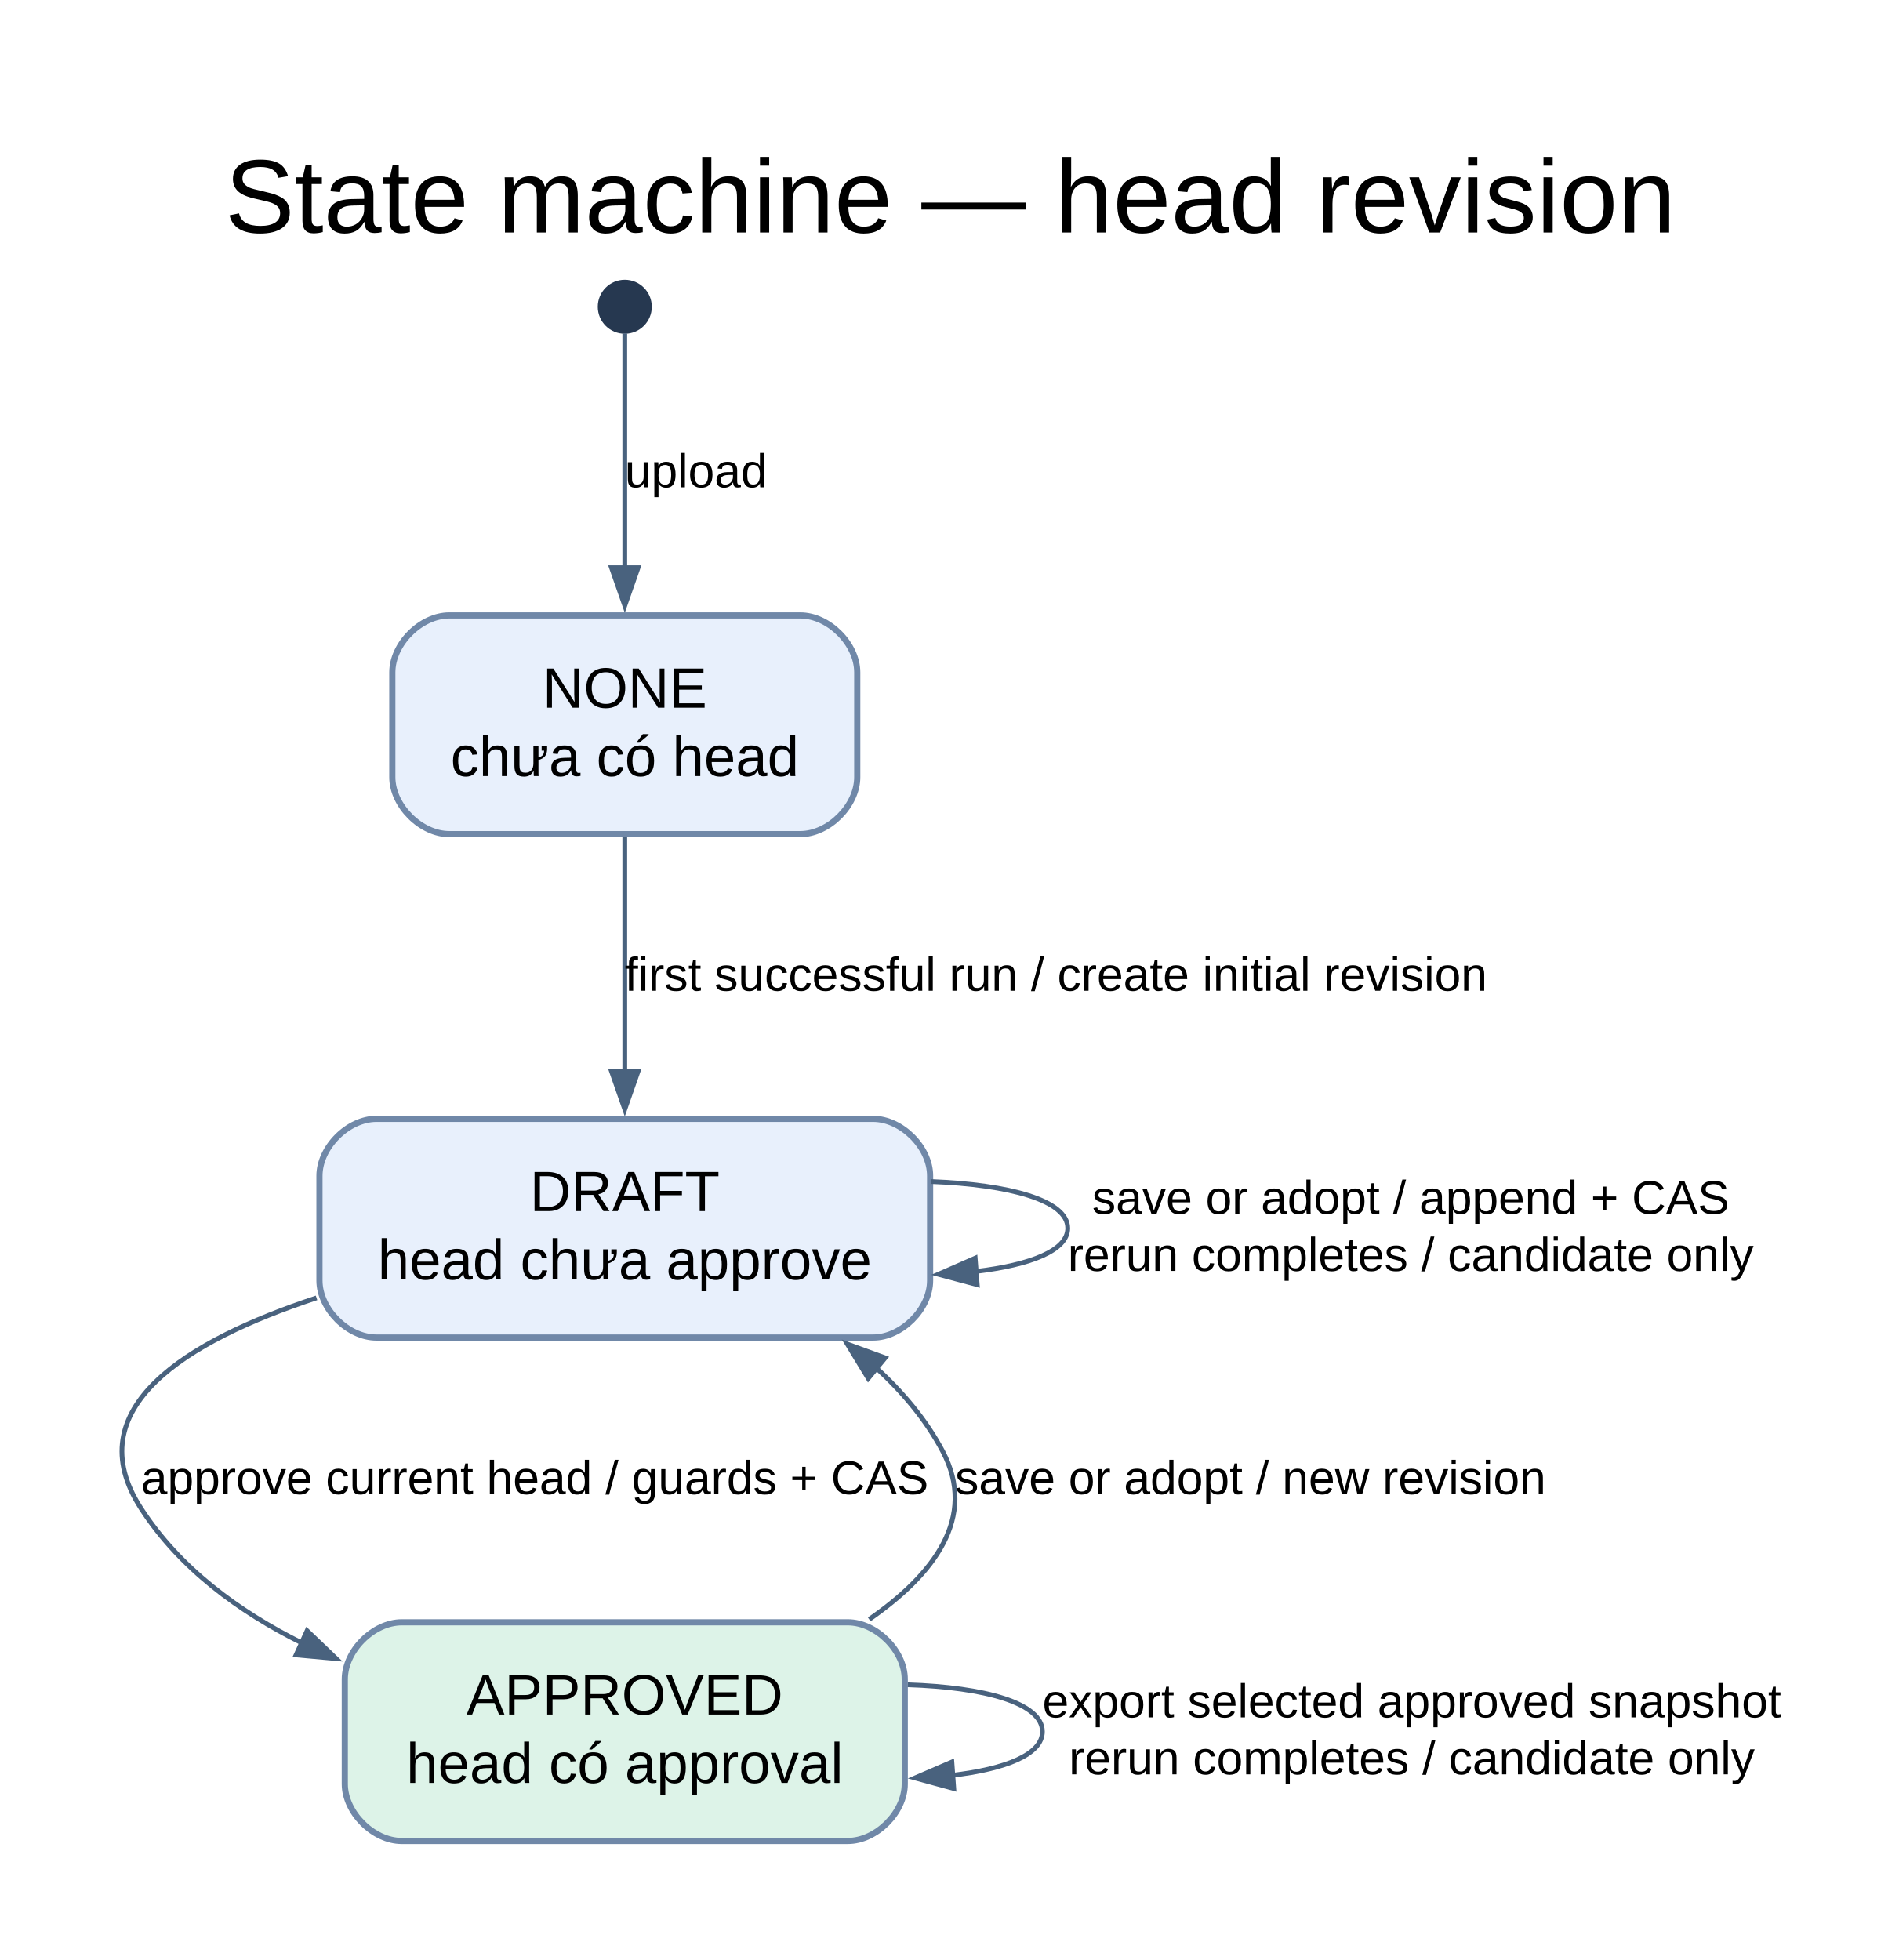
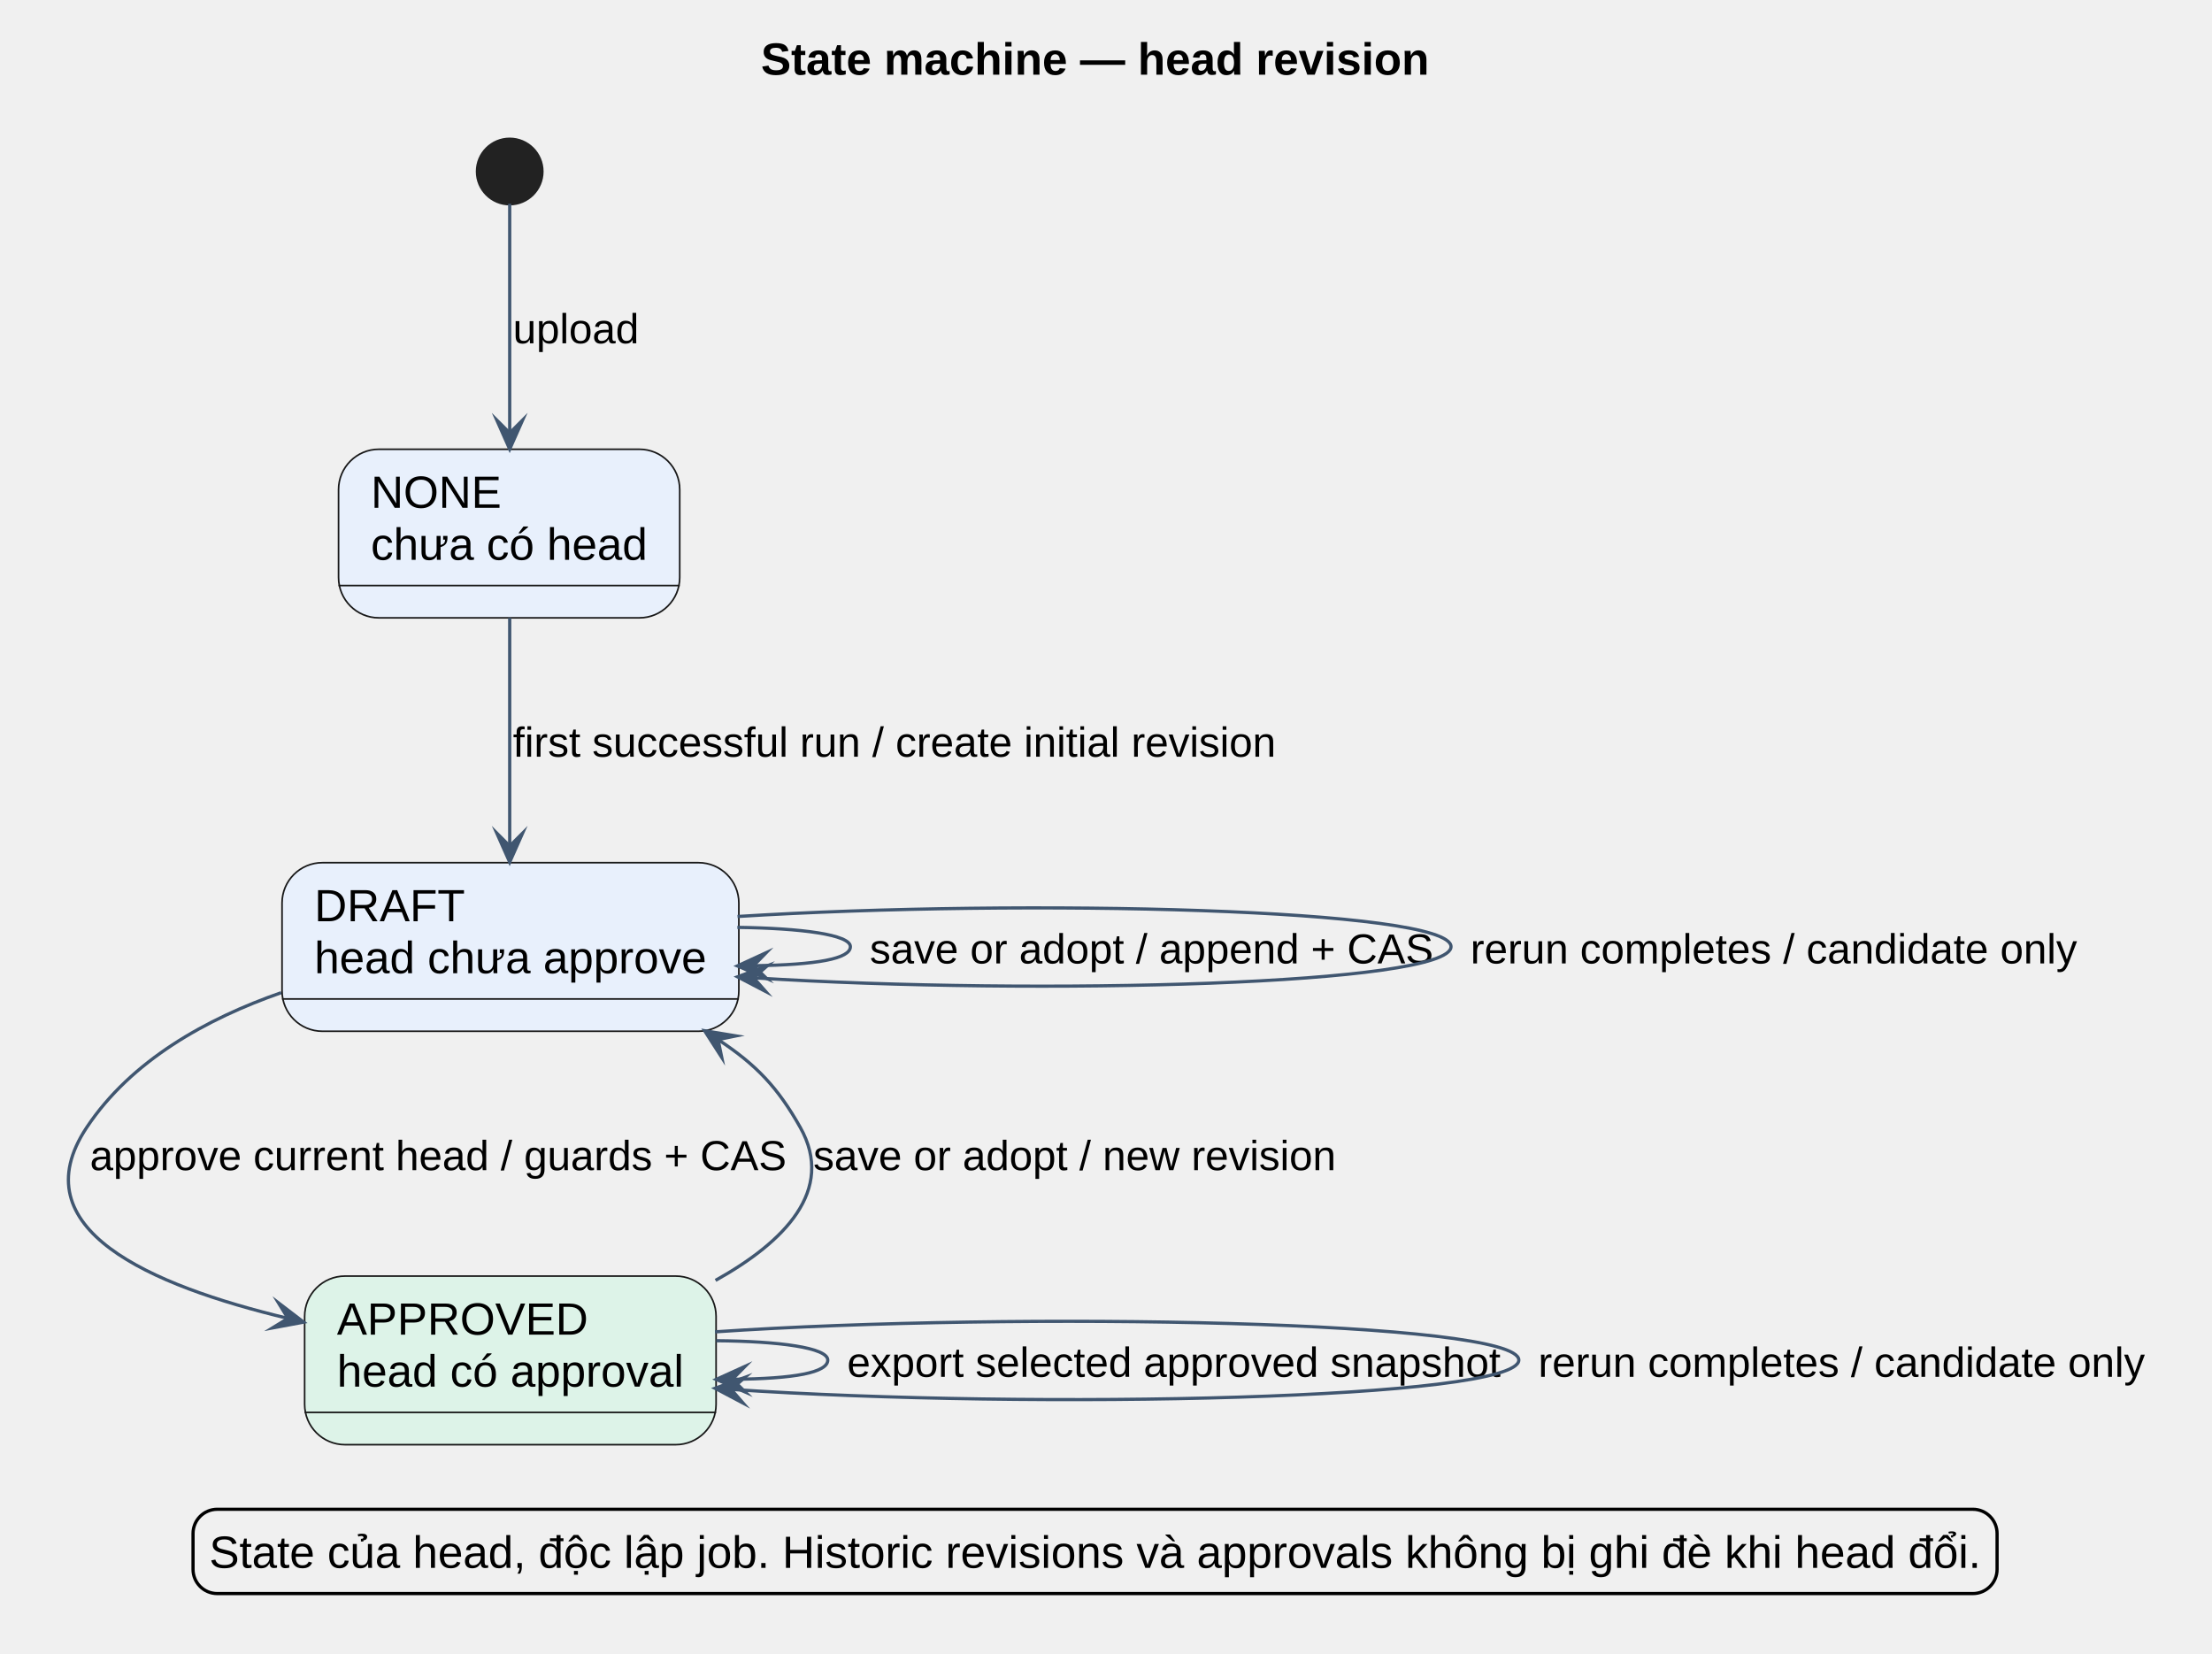
- <svg xmlns="http://www.w3.org/2000/svg" width="400pt" height="413pt" viewBox="0.00 0.00 400.00 413.00">
-   <g id="graph0" class="graph" transform="scale(1 1) rotate(0) translate(25.2 387.92)">
-     <polygon fill="white" stroke="none" points="-25.2,25.2 -25.2,-387.92 375.29,-387.92 375.29,25.2 -25.2,25.2" />
-     <text xml:space="preserve" text-anchor="middle" x="175.04" y="-338.92" font-family="Arial" font-size="22.00">State machine — head revision</text>
-     <g id="node1" class="node">
-       <ellipse fill="#263850" stroke="#263850" stroke-width="1.3" cx="106.44" cy="-323.28" rx="5.04" ry="5.04" />
+ <svg xmlns="http://www.w3.org/2000/svg" version="1.1" data-diagram-type="STATE" style="width:685px;height:512px;background:#FFFFFF;" width="685px" height="512px" viewBox="0 0 685 512" zoomAndPan="magnify" preserveAspectRatio="none" contentStyleType="text/css">
+   <defs />
+   <g font-family="sans-serif" lengthAdjust="spacing">
+     <g class="title" data-source-line="1">
+       <text x="235.633" y="23.132" fill="#000" font-size="14" textLength="206.958" font-weight="700" font-family="Arial">State machine — head revision</text>
    </g>
-     <g id="node2" class="node">
-       <path fill="#e8f0fc" stroke="#7088a8" stroke-width="1.3" d="M143.42,-258.24C143.42,-258.24 69.46,-258.24 69.46,-258.24 63.46,-258.24 57.46,-252.24 57.46,-246.24 57.46,-246.24 57.46,-224.16 57.46,-224.16 57.46,-218.16 63.46,-212.16 69.46,-212.16 69.46,-212.16 143.42,-212.16 143.42,-212.16 149.42,-212.16 155.42,-218.16 155.42,-224.16 155.42,-224.16 155.42,-246.24 155.42,-246.24 155.42,-252.24 149.42,-258.24 143.42,-258.24" />
-       <text xml:space="preserve" text-anchor="middle" x="106.44" y="-238.8" font-family="Arial" font-size="12.00">NONE</text>
-       <text xml:space="preserve" text-anchor="middle" x="106.44" y="-224.4" font-family="Arial" font-size="12.00">chưa có head</text>
+     <g class="entity" data-qualified-name="none" id="ent0001" data-source-line="6">
+       <rect x="104.84" y="139.099" width="105.654" height="52.197" fill="#E8F0FC" style="stroke:#181818;stroke-width:0.5;" rx="12.5" ry="12.5" />
+       <line x1="104.84" y1="181.296" x2="210.494" y2="181.296" style="stroke:#181818;stroke-width:0.5;" />
+       <text x="114.84" y="157.23" fill="#000" font-size="14" textLength="40.448" font-family="Arial">NONE</text>
+       <text x="114.84" y="173.329" fill="#000" font-size="14" textLength="85.654" font-family="Arial">chưa có head</text>
    </g>
-     <g id="edge1" class="edge">
-       <path fill="none" stroke="#49627e" d="M106.44,-317.65C106.44,-308.37 106.44,-286.79 106.44,-268.17" />
-       <polygon fill="#49627e" stroke="#49627e" points="109.24,-268.3 106.44,-260.3 103.64,-268.3 109.24,-268.3" />
-       <text xml:space="preserve" text-anchor="middle" x="121.45" y="-285.24" font-family="Arial" font-size="10.00">upload</text>
+     <g class="entity" data-qualified-name="draft" id="ent0002" data-source-line="7">
+       <rect x="87.34" y="267.099" width="141.461" height="52.197" fill="#E8F0FC" style="stroke:#181818;stroke-width:0.5;" rx="12.5" ry="12.5" />
+       <line x1="87.34" y1="309.296" x2="228.801" y2="309.296" style="stroke:#181818;stroke-width:0.5;" />
+       <text x="97.34" y="285.23" fill="#000" font-size="14" textLength="46.662" font-family="Arial">DRAFT</text>
+       <text x="97.34" y="301.329" fill="#000" font-size="14" textLength="121.461" font-family="Arial">head chưa approve</text>
    </g>
-     <g id="node3" class="node">
-       <path fill="#e8f0fc" stroke="#7088a8" stroke-width="1.3" d="M158.77,-152.16C158.77,-152.16 54.11,-152.16 54.11,-152.16 48.11,-152.16 42.11,-146.16 42.11,-140.16 42.11,-140.16 42.11,-118.08 42.11,-118.08 42.11,-112.08 48.11,-106.08 54.11,-106.08 54.11,-106.08 158.77,-106.08 158.77,-106.08 164.77,-106.08 170.77,-112.08 170.77,-118.08 170.77,-118.08 170.77,-140.16 170.77,-140.16 170.77,-146.16 164.77,-152.16 158.77,-152.16" />
-       <text xml:space="preserve" text-anchor="middle" x="106.44" y="-132.72" font-family="Arial" font-size="12.00">DRAFT</text>
-       <text xml:space="preserve" text-anchor="middle" x="106.44" y="-118.32" font-family="Arial" font-size="12.00">head chưa approve</text>
+     <g class="entity" data-qualified-name="approved" id="ent0003" data-source-line="8">
+       <rect x="94.34" y="395.099" width="127.413" height="52.197" fill="#DDF3E8" style="stroke:#181818;stroke-width:0.5;" rx="12.5" ry="12.5" />
+       <line x1="94.34" y1="437.296" x2="221.753" y2="437.296" style="stroke:#181818;stroke-width:0.5;" />
+       <text x="104.34" y="413.23" fill="#000" font-size="14" textLength="77.8" font-family="Arial">APPROVED</text>
+       <text x="104.34" y="429.329" fill="#000" font-size="14" textLength="107.413" font-family="Arial">head có approval</text>
    </g>
-     <g id="edge2" class="edge">
-       <path fill="none" stroke="#49627e" d="M106.44,-211.62C106.44,-197.02 106.44,-177.82 106.44,-161.72" />
-       <polygon fill="#49627e" stroke="#49627e" points="109.24,-162.17 106.44,-154.17 103.64,-162.17 109.24,-162.17" />
-       <text xml:space="preserve" text-anchor="middle" x="197.31" y="-179.16" font-family="Arial" font-size="10.00">first successful run / create initial revision</text>
+     <g class="start_entity" data-qualified-name=".start." id="ent0004" data-source-line="9">
+       <ellipse cx="157.84" cy="53.099" rx="10" ry="10" fill="#222" style="stroke:#222;stroke-width:1;" />
    </g>
-     <g id="edge3" class="edge">
-       <path fill="none" stroke="#49627e" d="M171,-138.95C187.43,-138.3 199.77,-135.02 199.77,-129.12 199.77,-124.41 191.94,-121.38 180.44,-120.01" />
-       <polygon fill="#49627e" stroke="#49627e" points="180.7,-117.22 172.51,-119.41 180.27,-122.81 180.7,-117.22" />
-       <text xml:space="preserve" text-anchor="middle" x="272.03" y="-132.12" font-family="Arial" font-size="10.00">save or adopt / append + CAS</text>
-       <text xml:space="preserve" text-anchor="middle" x="272.03" y="-120.12" font-family="Arial" font-size="10.00">rerun completes / candidate only</text>
+     <g class="link" data-entity-1="ent0004" data-entity-2="ent0001" id="lnk5" data-source-line="9" data-link-type="dependency">
+       <path d="M157.84,63.099 C157.84,79.519 157.84,109.869 157.84,134.069" style="stroke:#405670;stroke-width:1;" fill="none" id="*start*-to-none" />
+       <polygon points="157.84,139.069,161.84,130.069,157.84,134.069,153.84,130.069,157.84,139.069" fill="#405670" style="stroke:#405670;stroke-width:1;stroke-linejoin:miter;stroke-miterlimit:10;" />
+       <text x="158.84" y="106.292" fill="#000" font-size="13" textLength="39.038" font-family="Arial">upload</text>
    </g>
-     <g id="node4" class="node">
-       <path fill="#ddf3e8" stroke="#7088a8" stroke-width="1.3" d="M153.43,-46.08C153.43,-46.08 59.45,-46.08 59.45,-46.08 53.45,-46.08 47.45,-40.08 47.45,-34.08 47.45,-34.08 47.45,-12 47.45,-12 47.45,-6 53.45,0 59.45,0 59.45,0 153.43,0 153.43,0 159.43,0 165.43,-6 165.43,-12 165.43,-12 165.43,-34.08 165.43,-34.08 165.43,-40.08 159.43,-46.08 153.43,-46.08" />
-       <text xml:space="preserve" text-anchor="middle" x="106.44" y="-26.64" font-family="Arial" font-size="12.00">APPROVED</text>
-       <text xml:space="preserve" text-anchor="middle" x="106.44" y="-12.24" font-family="Arial" font-size="12.00">head có approval</text>
+     <g class="link" data-entity-1="ent0001" data-entity-2="ent0002" id="lnk6" data-source-line="10" data-link-type="dependency">
+       <path d="M157.84,191.299 C157.84,213.269 157.84,239.989 157.84,261.949" style="stroke:#405670;stroke-width:1;" fill="none" id="none-to-draft" />
+       <polygon points="157.84,266.949,161.84,257.949,157.84,261.949,153.84,257.949,157.84,266.949" fill="#405670" style="stroke:#405670;stroke-width:1;stroke-linejoin:miter;stroke-miterlimit:10;" />
+       <text x="158.84" y="234.292" fill="#000" font-size="13" textLength="236.253" font-family="Arial">first successful run / create initial revision</text>
    </g>
-     <g id="edge4" class="edge">
-       <path fill="none" stroke="#49627e" d="M41.49,-114.44C13.92,-105.34 -9.08,-91.12 4.51,-70.08 12.62,-57.52 25.07,-48.34 38.53,-41.66" />
-       <polygon fill="#49627e" stroke="#49627e" points="39.5,-44.3 45.62,-38.44 37.18,-39.2 39.5,-44.3" />
-       <text xml:space="preserve" text-anchor="middle" x="87.47" y="-73.08" font-family="Arial" font-size="10.00">approve current head / guards + CAS</text>
+     <g class="link" data-entity-1="ent0002" data-entity-2="ent0002" id="lnk7" data-source-line="11" data-link-type="dependency">
+       <path d="M228.34,287.129 C248.14,287.389 263.34,289.379 263.34,293.099 C263.34,296.819 253.14,298.743 233.34,299.003" style="stroke:#405670;stroke-width:1;" fill="none" id="draft-to-draft" />
+       <polygon points="228.34,299.069,237.392,302.95,233.34,299.003,237.287,294.951,228.34,299.069" fill="#405670" style="stroke:#405670;stroke-width:1;stroke-linejoin:miter;stroke-miterlimit:10;" />
+       <text x="269.34" y="298.292" fill="#000" font-size="13" textLength="174.535" font-family="Arial">save or adopt / append + CAS</text>
    </g>
-     <g id="edge5" class="edge">
-       <path fill="none" stroke="#49627e" d="M157.94,-46.7C171.6,-56.15 180.75,-68.19 173.44,-82.08 169.9,-88.81 164.87,-94.75 159.15,-99.93" />
-       <polygon fill="#49627e" stroke="#49627e" points="157.74,-97.47 153.33,-104.71 161.3,-101.8 157.74,-97.47" />
-       <text xml:space="preserve" text-anchor="middle" x="238.28" y="-73.08" font-family="Arial" font-size="10.00">save or adopt / new revision</text>
+     <g class="link" data-entity-1="ent0002" data-entity-2="ent0002" id="lnk11" data-source-line="15" data-link-type="dependency">
+       <path d="M228.39,283.759 C317.04,278.219 449.34,281.329 449.34,293.099 C449.34,304.869 322.03,308.29 233.38,302.75" style="stroke:#405670;stroke-width:1;" fill="none" id="draft-to-draft-1" />
+       <polygon points="228.39,302.439,237.123,306.992,233.38,302.75,237.622,299.008,228.39,302.439" fill="#405670" style="stroke:#405670;stroke-width:1;stroke-linejoin:miter;stroke-miterlimit:10;" />
+       <text x="455.34" y="298.292" fill="#000" font-size="13" textLength="187.884" font-family="Arial">rerun completes / candidate only</text>
    </g>
-     <g id="edge6" class="edge">
-       <path fill="none" stroke="#49627e" d="M166.07,-32.91C182.18,-32.39 194.43,-29.1 194.43,-23.04 194.43,-18.21 186.65,-15.14 175.34,-13.83" />
-       <polygon fill="#49627e" stroke="#49627e" points="175.76,-11.05 167.58,-13.28 175.36,-16.64 175.76,-11.05" />
-       <text xml:space="preserve" text-anchor="middle" x="272.26" y="-26.04" font-family="Arial" font-size="10.00">export selected approved snapshot</text>
-       <text xml:space="preserve" text-anchor="middle" x="272.26" y="-14.04" font-family="Arial" font-size="10.00">rerun completes / candidate only</text>
+     <g class="link" data-entity-1="ent0002" data-entity-2="ent0003" id="lnk8" data-source-line="12" data-link-type="dependency">
+       <path d="M87.09,307.349 C63.93,315.419 40.63,328.349 26.84,349.099 C6,380.449 46.307,397.935 89.177,408.195" style="stroke:#405670;stroke-width:1;" fill="none" id="draft-to-approved" />
+       <polygon points="94.04,409.359,86.218,403.374,89.177,408.195,84.356,411.154,94.04,409.359" fill="#405670" style="stroke:#405670;stroke-width:1;stroke-linejoin:miter;stroke-miterlimit:10;" />
+       <text x="27.84" y="362.292" fill="#000" font-size="13" textLength="215.712" font-family="Arial">approve current head / guards + CAS</text>
+     </g>
+     <g class="link" data-entity-1="ent0003" data-entity-2="ent0002" id="lnk9" data-source-line="13" data-link-type="dependency">
+       <path d="M221.58,396.429 C242.88,384.559 258.74,368.539 247.84,349.099 C240.94,336.799 234.228,329.676 222.368,321.876" style="stroke:#405670;stroke-width:1;" fill="none" id="approved-to-draft" />
+       <polygon points="218.19,319.129,223.512,327.416,222.368,321.876,227.907,320.732,218.19,319.129" fill="#405670" style="stroke:#405670;stroke-width:1;stroke-linejoin:miter;stroke-miterlimit:10;" />
+       <text x="251.84" y="362.292" fill="#000" font-size="13" textLength="161.865" font-family="Arial">save or adopt / new revision</text>
+     </g>
+     <g class="link" data-entity-1="ent0003" data-entity-2="ent0003" id="lnk10" data-source-line="14" data-link-type="dependency">
+       <path d="M221.79,415.109 C241.18,415.259 256.34,417.259 256.34,421.099 C256.34,424.939 246.18,426.9 226.79,427.05" style="stroke:#405670;stroke-width:1;" fill="none" id="approved-to-approved" />
+       <polygon points="221.79,427.089,230.821,431.019,226.79,427.05,230.759,423.019,221.79,427.089" fill="#405670" style="stroke:#405670;stroke-width:1;stroke-linejoin:miter;stroke-miterlimit:10;" />
+       <text x="262.34" y="426.292" fill="#000" font-size="13" textLength="202.357" font-family="Arial">export selected approved snapshot</text>
+     </g>
+     <g class="link" data-entity-1="ent0003" data-entity-2="ent0003" id="lnk12" data-source-line="16" data-link-type="dependency">
+       <path d="M221.43,412.359 C315.24,406.019 470.34,408.929 470.34,421.099 C470.34,433.269 320.229,436.516 226.419,430.176" style="stroke:#405670;stroke-width:1;" fill="none" id="approved-to-approved-1" />
+       <polygon points="221.43,429.839,230.14,434.436,226.419,430.176,230.679,426.455,221.43,429.839" fill="#405670" style="stroke:#405670;stroke-width:1;stroke-linejoin:miter;stroke-miterlimit:10;" />
+       <text x="476.34" y="426.292" fill="#000" font-size="13" textLength="187.884" font-family="Arial">rerun completes / candidate only</text>
+     </g>
+     <g class="legend" data-source-line="17">
+       <rect x="59.779" y="467.296" width="558.666" height="26.099" fill="none" style="stroke:#000;stroke-width:1;" rx="7.5" ry="7.5" />
+       <text x="64.779" y="485.428" fill="#000" font-size="14" textLength="548.666" font-family="Arial">State của head, độc lập job. Historic revisions và approvals không bị ghi đè khi head đổi.</text>
    </g>
  </g>
</svg>
